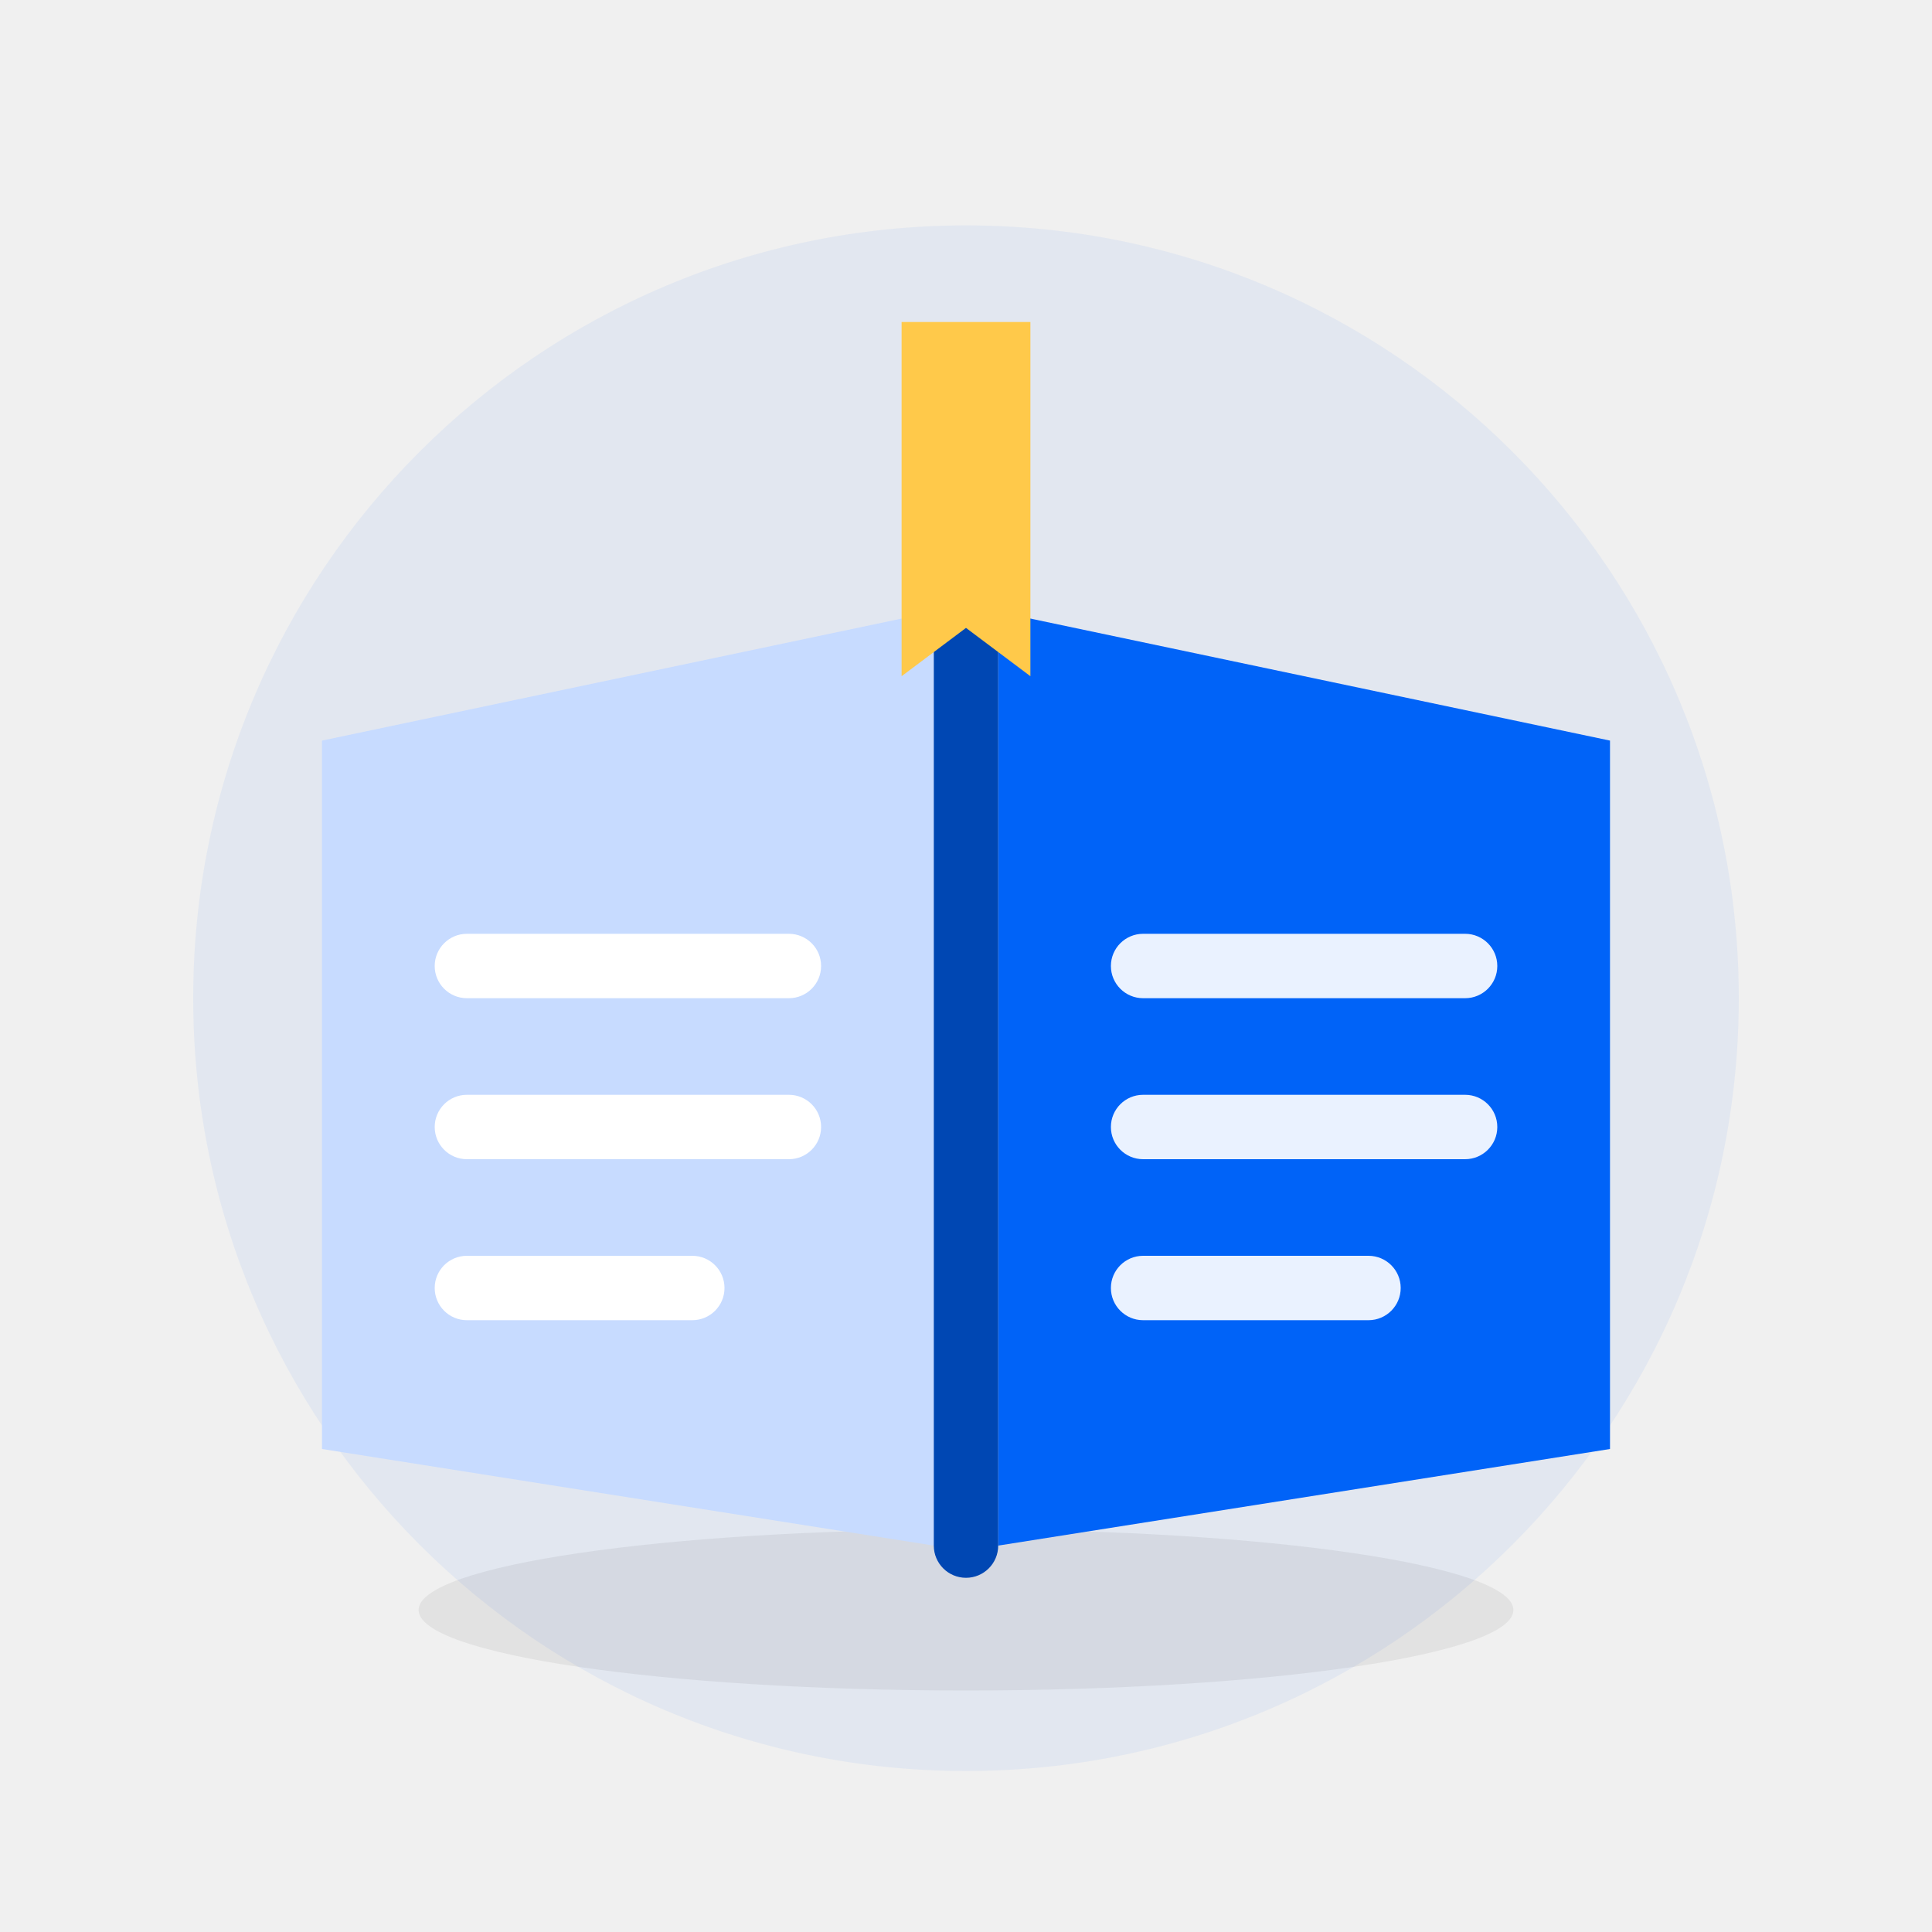
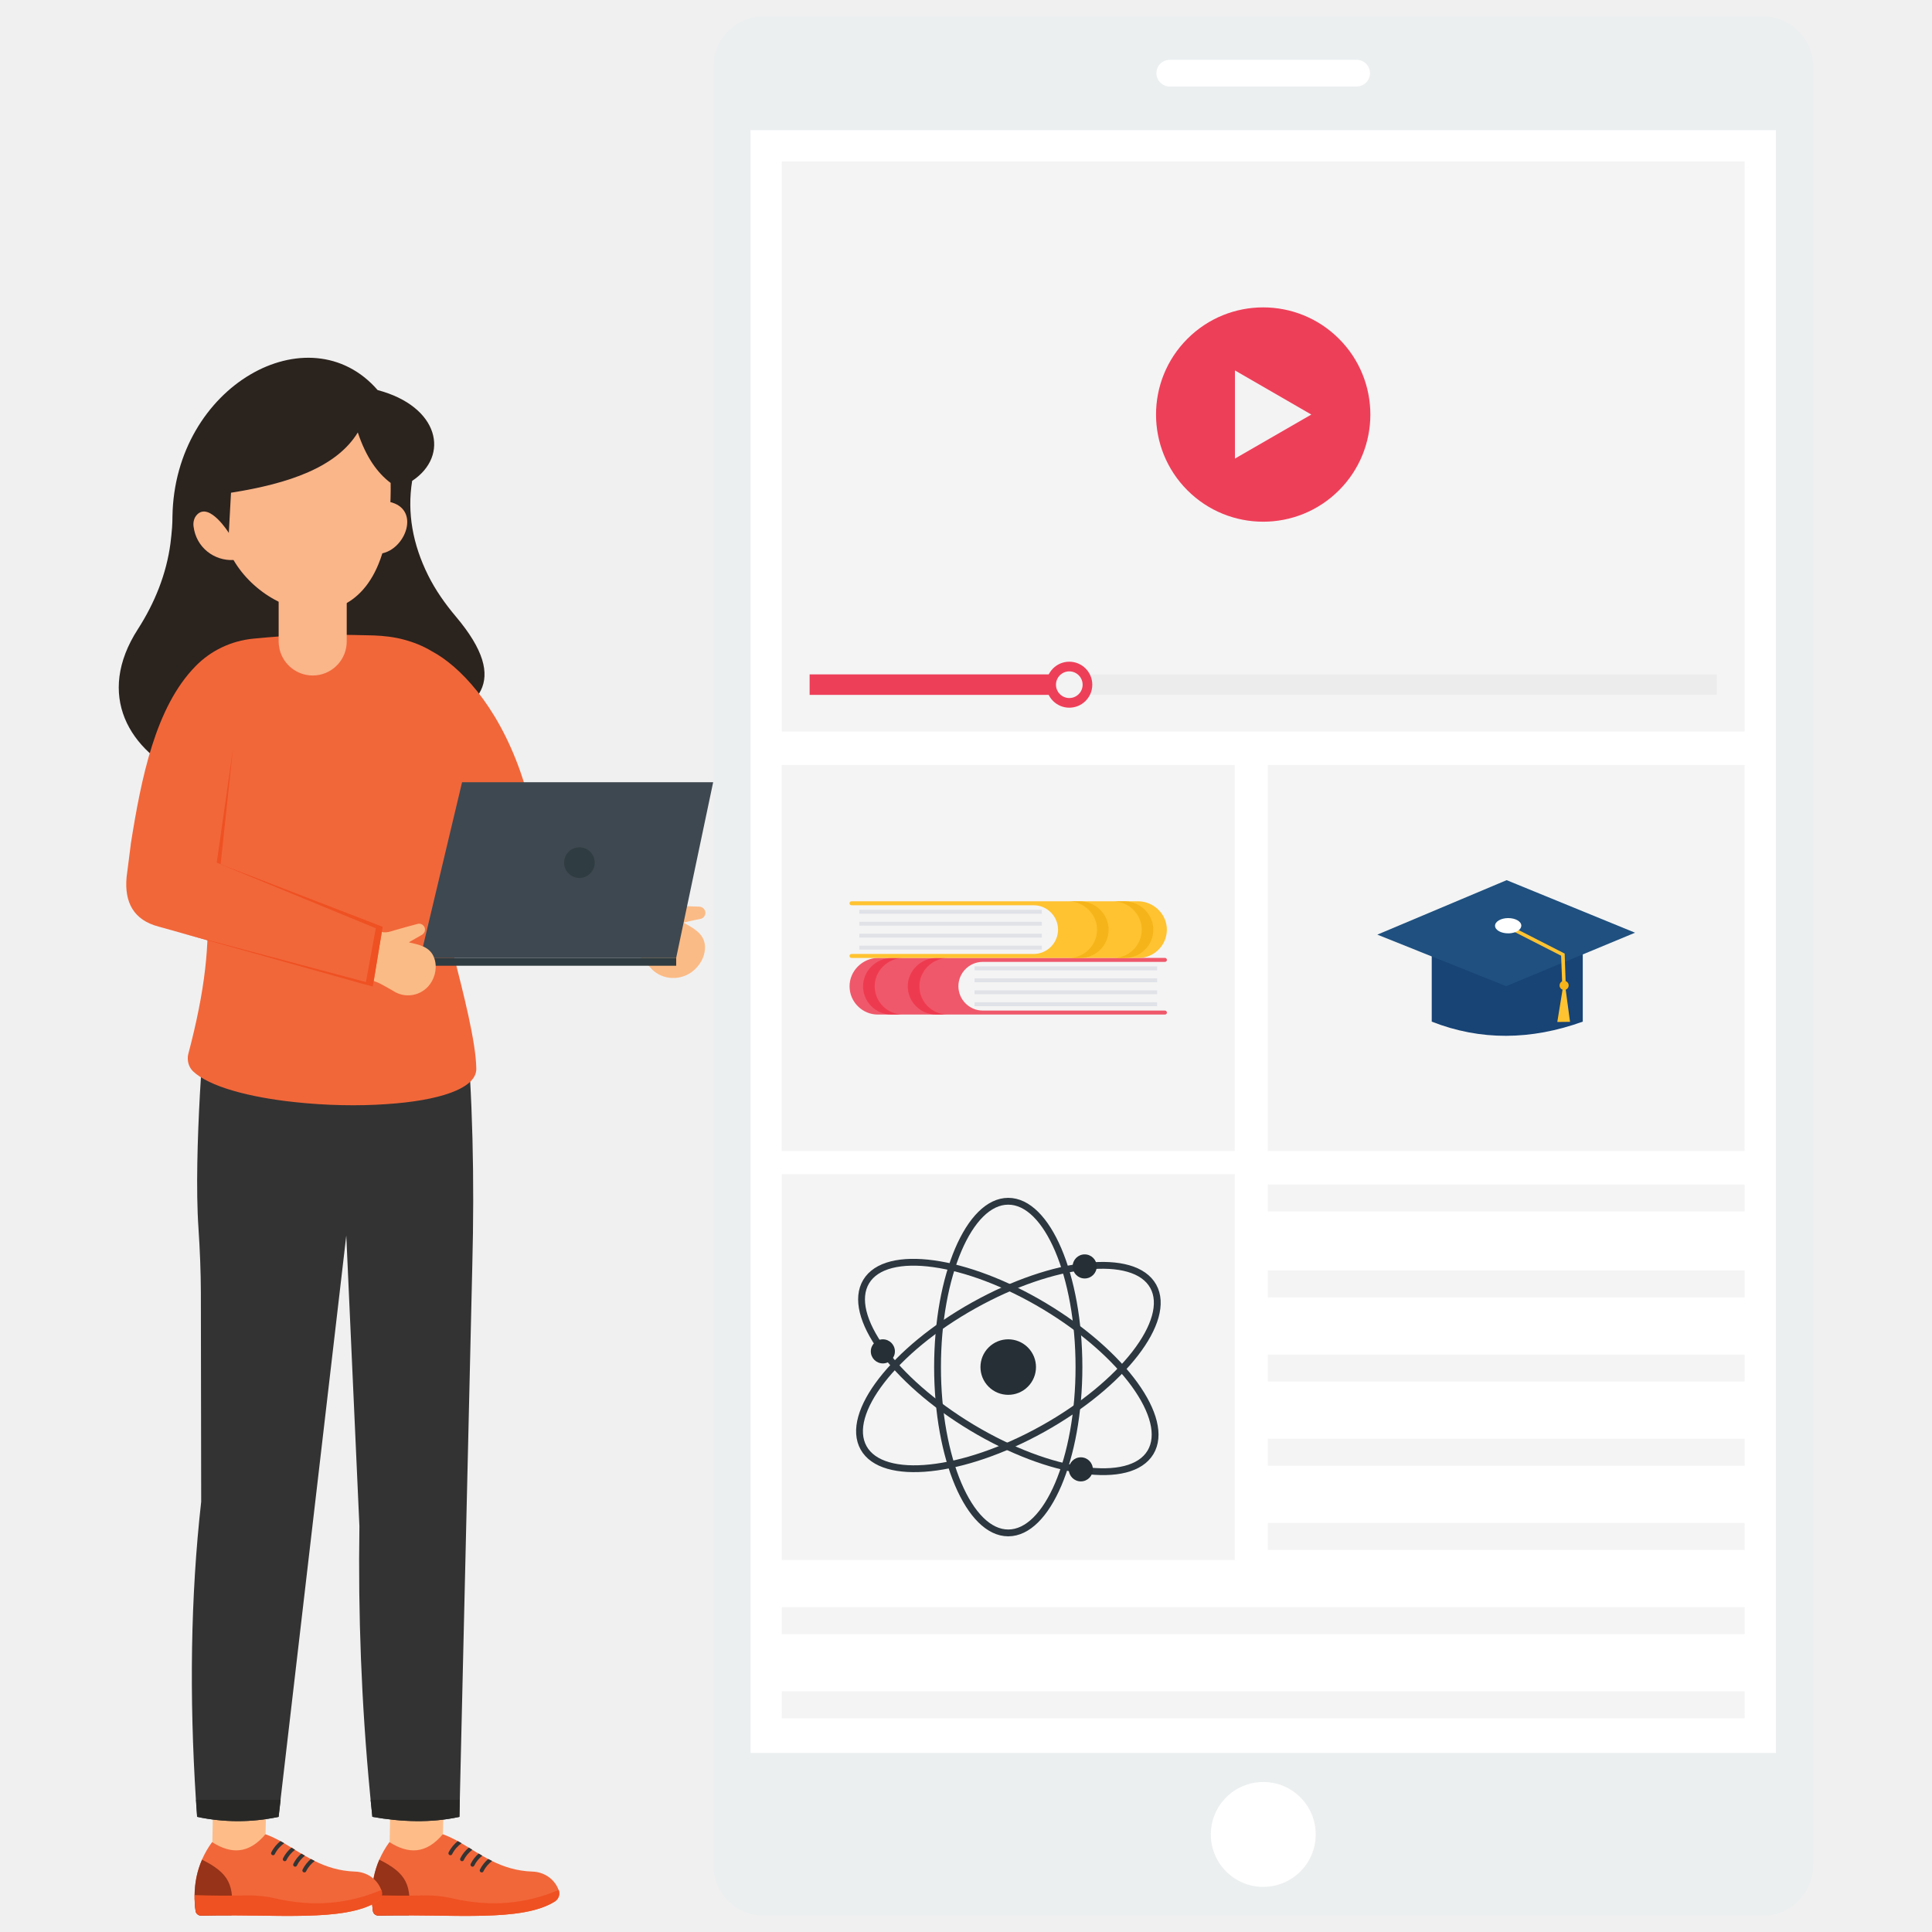
- <svg xmlns="http://www.w3.org/2000/svg" width="120" height="120" viewBox="0 0 120 120" fill="none">
-   <circle cx="60" cy="62" r="48" fill="#0063f80f" />
-   <ellipse cx="60" cy="100" rx="34" ry="5" fill="rgba(0,0,0,0.06)" />
-   <path d="M58 38 L20 46 L20 90 L58 96 Z" fill="#C7DBFF" />
-   <rect x="27" y="58" width="24" height="4" rx="2" fill="#FFFFFF" />
-   <rect x="27" y="68" width="24" height="4" rx="2" fill="#FFFFFF" />
-   <rect x="27" y="78" width="18" height="4" rx="2" fill="#FFFFFF" />
-   <path d="M62 38 L100 46 L100 90 L62 96 Z" fill="#0063f8" />
-   <rect x="69" y="58" width="24" height="4" rx="2" fill="#EAF2FF" />
-   <rect x="69" y="68" width="24" height="4" rx="2" fill="#EAF2FF" />
-   <rect x="69" y="78" width="18" height="4" rx="2" fill="#EAF2FF" />
-   <rect x="58" y="36" width="4" height="62" rx="2" fill="#0047B3" />
-   <path d="M56 20h8v22l-4-3-4 3z" fill="#FFC94A" />
+ <svg xmlns="http://www.w3.org/2000/svg" xml:space="preserve" id="Layer_1" x="0" y="0" style="enable-background:new 0 0 3000 3000" version="1.1" viewBox="0 0 3000 3000">
+   <g>
+     <g>
+       <path d="M2736.8,2975H1186.3c-43.5,0-78.8-35.3-78.8-78.8V103.8c0-43.5,35.3-78.8,78.8-78.8h1550.6    c43.5,0,78.8,35.3,78.8,78.8v2792.3C2815.6,2939.7,2780.3,2975,2736.8,2975z" style="fill:#eceff0" />
+       <rect width="1592.1" height="2519.9" x="1165.5" y="202.1" style="fill:#fff" />
+       <path d="M1816.4,134.3c-11.4,0-20.7-9.3-20.7-20.7s9.3-20.7,20.7-20.7h290.2c11.4,0,20.7,9.3,20.7,20.7    s-9.3,20.7-20.7,20.7H1816.4z" style="fill:#fff" />
+       <path d="M2043,2848.5c0,45-36.5,81.4-81.4,81.4c-45,0-81.4-36.5-81.4-81.4c0-45,36.5-81.4,81.4-81.4    C2006.5,2767,2043,2803.5,2043,2848.5z" style="fill:#fff" />
+     </g>
+     <g>
+       <g>
+         <g>
+           <polygon points="686.6 2892.2 604.4 2894.3 606.7 2772.5 689.6 2772.5" style="fill:#febd88" />
+           <g>
+             <path d="M861.6,2952.6c-44.5,28-128.6,22.1-226.8,21.6c-15.4-0.1-31.2,0-47.2,0.3c-4.4,0.1-8.1-3.1-8.6-7.4       c-1.1-8.2-1.6-16.4-1.5-24.4c0.2-18.9,3.8-37.3,11.5-55c4.1-9.3,9.2-18.4,15.7-27.3c29.2,18.6,56.7,19,82.9-12.2       c8,2.8,15.6,6.5,23.2,10.7c1.9,1.1,3.9,2.1,5.8,3.3c3.7,2.1,7.5,4.4,11.2,6.7c1.8,1.1,3.7,2.3,5.5,3.4c3.2,2,6.4,4,9.8,5.9l0,0       c1.8,1.1,3.7,2.2,5.6,3.3c3,1.7,6.1,3.4,9.2,5.1c2,1.1,4,2.1,6,3.1c18,8.9,38.3,15.7,63.1,16.5c17.8,0.6,33.9,11.3,40.2,28       c0,0.1,0.1,0.2,0.1,0.3l0.1,0.1C870.1,2941.3,867.6,2948.8,861.6,2952.6z" style="fill:#f1673a" />
+             <path d="M634.8,2974.2c-15.4-0.1-31.2,0-47.2,0.3c-4.4,0.1-8.1-3.1-8.6-7.4c-1.1-8.2-1.6-16.4-1.5-24.4       c0.2-18.9,3.8-37.3,11.5-55C632,2909.1,639.3,2927.5,634.8,2974.2z" style="fill:#963318" />
+             <path d="M861.6,2952.6c-51.5,32.4-156,19.4-274,21.9c-4.3,0.1-8.1-3.1-8.6-7.4c-1.1-8.2-1.6-16.4-1.4-24.4       c26,0.9,51.7,1.1,77.2,0.5c16-0.4,32,0.9,47.5,4.5c59.1,13.7,114.1,8.9,165.3-13.1v0.1C870.1,2941.3,867.6,2948.8,861.6,2952.6       z" style="fill:#ef5122" />
+             <g>
+               <g>
+                 <path d="M716.7,2862.1c-5.4,4-10.9,9.5-14.6,17c-0.5,1.1-1.6,1.7-2.7,1.7c-0.5,0-1-0.1-1.4-0.3         c-1.5-0.8-2.1-2.6-1.4-4.1c3.8-7.5,9-13.3,14.3-17.6C712.9,2859.9,714.8,2861,716.7,2862.1z" style="fill:#343433" />
+               </g>
+               <g>
+                 <path d="M733.4,2872.3c-4.9,3.9-9.9,9.1-13.3,16.1c-0.5,1.1-1.6,1.7-2.7,1.7c-0.4,0-0.9-0.1-1.3-0.3         c-1.5-0.8-2.1-2.6-1.4-4.1c3.5-7.1,8.3-12.6,13.3-16.8C729.7,2870,731.6,2871.1,733.4,2872.3z" style="fill:#343433" />
+               </g>
+               <g>
+                 <path d="M748.9,2881.5c-4.7,3.8-9.3,8.8-12.5,15.4c-0.5,1.1-1.6,1.7-2.7,1.7c-0.5,0-0.9-0.1-1.4-0.3         c-1.5-0.8-2.1-2.6-1.4-4.1c3.3-6.7,7.7-11.9,12.4-16l0,0C745.1,2879.3,747,2880.4,748.9,2881.5z" style="fill:#343433" />
+               </g>
+             </g>
+             <g>
+               <g>
+                 <path d="M764.1,2889.7c-5,3.9-10,9.1-13.4,16.1c-0.5,1.1-1.6,1.7-2.7,1.7c-0.5,0-0.9-0.1-1.4-0.3         c-1.5-0.8-2.1-2.6-1.4-4.1c3.4-6.9,8.1-12.3,12.9-16.5C760.1,2887.7,762.1,2888.7,764.1,2889.7z" style="fill:#343433" />
+               </g>
+             </g>
+           </g>
+         </g>
+         <g>
+           <polygon points="411.2 2892.2 329.1 2894.3 331.4 2772.5 414.2 2772.5" style="fill:#febd88" />
+           <g>
+             <path d="M586.2,2952.6c-44.5,28-128.6,22.1-226.8,21.6c-15.4-0.1-31.2,0-47.2,0.3c-4.4,0.1-8.1-3.1-8.6-7.4       c-1.1-8.2-1.6-16.4-1.5-24.4c0.2-18.9,3.8-37.3,11.5-55c4.1-9.3,9.2-18.4,15.7-27.3c29.2,18.6,56.7,19,82.9-12.2       c8,2.8,15.6,6.5,23.2,10.7c1.9,1.1,3.9,2.1,5.8,3.3c3.7,2.1,7.5,4.4,11.2,6.7c1.8,1.1,3.7,2.3,5.5,3.4c3.2,2,6.4,4,9.8,5.9l0,0       c1.8,1.1,3.7,2.2,5.6,3.3c3,1.7,6.1,3.4,9.2,5.1c2,1.1,4,2.1,6,3.1c18,8.9,38.3,15.7,63.1,16.5c17.8,0.6,33.9,11.3,40.2,28       c0,0.1,0.1,0.2,0.1,0.3l0.1,0.1C594.8,2941.3,592.3,2948.8,586.2,2952.6z" style="fill:#f1673a" />
+             <path d="M359.5,2974.2c-15.4-0.1-31.2,0-47.2,0.3c-4.4,0.1-8.1-3.1-8.6-7.4c-1.1-8.2-1.6-16.4-1.5-24.4       c0.2-18.9,3.8-37.3,11.5-55C356.6,2909.1,363.9,2927.5,359.5,2974.2z" style="fill:#963318" />
+             <path d="M586.3,2952.6c-51.5,32.4-156,19.4-274,21.9c-4.3,0.1-8.1-3.1-8.6-7.4c-1.1-8.2-1.6-16.4-1.4-24.4       c26,0.9,51.7,1.1,77.2,0.5c16-0.4,32,0.9,47.5,4.5c59.1,13.7,114.1,8.9,165.3-13.1v0.1C594.8,2941.3,592.3,2948.8,586.3,2952.6       z" style="fill:#ef5122" />
+             <g>
+               <g>
+                 <path d="M441.3,2862.1c-5.4,4-10.9,9.5-14.6,17c-0.5,1.1-1.6,1.7-2.7,1.7c-0.5,0-1-0.1-1.4-0.3         c-1.5-0.8-2.1-2.6-1.4-4.1c3.8-7.5,9-13.3,14.3-17.6C437.5,2859.9,439.4,2861,441.3,2862.1z" style="fill:#343433" />
+               </g>
+               <g>
+                 <path d="M458.1,2872.3c-4.9,3.9-9.9,9.1-13.3,16.1c-0.5,1.1-1.6,1.7-2.7,1.7c-0.4,0-0.9-0.1-1.3-0.3         c-1.5-0.8-2.1-2.6-1.4-4.1c3.5-7.1,8.3-12.6,13.3-16.8C454.4,2870,456.2,2871.1,458.1,2872.3z" style="fill:#343433" />
+               </g>
+               <g>
+                 <path d="M473.5,2881.5c-4.7,3.8-9.3,8.8-12.5,15.4c-0.5,1.1-1.6,1.7-2.7,1.7c-0.5,0-0.9-0.1-1.4-0.3         c-1.5-0.8-2.1-2.6-1.4-4.1c3.3-6.7,7.7-11.9,12.4-16l0,0C469.7,2879.3,471.6,2880.4,473.5,2881.5z" style="fill:#343433" />
+               </g>
+             </g>
+             <g>
+               <g>
+                 <path d="M488.7,2889.7c-5,3.9-10,9.1-13.4,16.1c-0.5,1.1-1.6,1.7-2.7,1.7c-0.5,0-0.9-0.1-1.4-0.3         c-1.5-0.8-2.1-2.6-1.4-4.1c3.4-6.9,8.1-12.3,12.9-16.5C484.7,2887.7,486.7,2888.7,488.7,2889.7z" style="fill:#343433" />
+               </g>
+             </g>
+           </g>
+         </g>
+         <g>
+           <path d="M733.4,1964.4l-19.2,821.1l-0.2,9.2l-0.6,26.5c-44.3,9.7-89.5,8-135.2,0c-0.9-8.8-1.8-17.7-2.7-26.5      c-0.3-3.1-0.6-6.1-0.9-9.2c-13.5-141.1-18.6-279.5-16.5-415.6l-20.4-451.3l-102.1,876.1l-3.1,26.5c-43,9.1-85.1,8.7-126.5,0      c-0.6-8.8-1.2-17.7-1.8-26.5c-10.2-160.2-8.4-314.9,8.2-462.8l-0.5-324.7c-0.1-33.3-1.5-66.6-3.7-99.9      c-8.2-118.4,10.6-328,10.6-328H723C734,1702,736.9,1830.8,733.4,1964.4z" style="fill:#333" />
+           <path d="M714,2794.7l-0.6,26.5c-44.3,9.7-89.5,8-135.2,0c-0.9-8.8-1.8-17.7-2.7-26.5H714z" style="fill:#282827" />
+           <path d="M435.8,2794.7l-3.1,26.5c-43,9.1-85.1,8.7-126.5,0c-0.6-8.8-1.2-17.7-1.8-26.5H435.8z" style="fill:#282827" />
+         </g>
+         <path d="M586.4,605.7C480,483.2,271,599,267.8,801.8c-0.1,5.7-0.1,11.5-0.6,17.2c-0.6,8.3-1.5,16.5-2.5,24.7     c-6.3,47.7-24.5,92.7-50.5,133.1c-65.9,102.1-14.9,190.3,78.9,231.2l364.8-77.7c82.3-28.5,137.7-69.1,49.9-173     c-16.6-19.7-31.5-40.8-43-63.9c-24-48.3-32.8-97.2-24.8-146.7C699,707.7,682,631,586.4,605.7z" style="fill:#2b231e" />
+         <g>
+           <path d="M1095.3,1418.3c0.5-5.6-3.9-10.4-9.8-10.5c-7.3-0.1-14.5-0.6-21.8-0.7c-5.9-0.1-11.8-0.2-17.8-0.4      c-5.5-0.1-11.4,0.3-16.7-1c-7.8-1.9-13.9-7-20.6-11.1c-0.2-0.1-0.4-0.3-0.7-0.4l-47.3,68.8c15,10,23.3,12.6,35.7,25.4l13,13.4      c15.5,19,44.1,22.4,64.6,7.7c13.2-9.5,21.8-25.2,20.7-41.1c-1.3-18.6-17.6-27.1-32.4-35.3c-0.3-0.2-0.3-0.7,0.1-0.8      c11.8-2.7,19.2-4.2,24.8-5.3C1091.6,1426.3,1094.9,1422.7,1095.3,1418.3z" style="fill:#fbbb86" />
+           <path d="M968.4,1472.1c-130.2-70.8-203.7-132.3-270.2-192.6c-17.3-15.7-21.9-40.9-12.1-61.3l173.5,47.4l158.1,131.4      L968.4,1472.1z" style="fill:#f1673a" />
+         </g>
+         <path d="M812.7,1377.4c-3-0.6-5.9-1.2-8.6-2.4c-32.1-11.9-68-36.8-96.9-75.2c-2.4,25.9-5.3,52-8.9,77.3     c-4.8,34.8-3.3,69.8,5.6,103.7c15.5,60.9,35.1,136.7,35.7,178.6c0.6,31.8-60.9,49.9-138.5,55c-45.2,3.3-96,2.1-142.9-3     c-70.7-7.4-133.7-24.1-158.7-48.1c-6.5-6.5-9.2-16.3-7.4-25.6c26.7-100.7,33.9-172.3,29.1-240.4     c-36.8-24.4-118.3-85.6-118.3-85.6c16.3-103.1,38.3-213.6,100.7-277.2c23.8-24.4,55.6-39.5,89.7-42.8c61.8-5.9,96.3-7.4,187.2-5     c15.7,0.6,31.5,2.4,46.7,6.5c14.6,3.9,29.1,9.5,43.4,18.1c42.5,22.6,100.4,82,137.3,186.6     C853.7,1328.1,812.7,1377.4,812.7,1377.4z" style="fill:#f1673a" />
+         <path d="M434.4,1009.2c-0.7-2.8-1.2-5.7-1.5-8.7C433.4,1003.4,433.9,1006.3,434.4,1009.2z" style="fill:#febd88" />
+         <g>
+           <g>
+             <path d="M555.6,671.5c13,38.9,30.6,63,51,78.4c4.4,264.5-184.6,221.6-244,119.7c-29.7,1.5-58.1-19.1-62.1-52.5       c-0.8-6.7,1-13.6,5.8-18.3c19.3-19.1,49,28.7,49,28.7l3.4-62.4C448.9,750.9,522.7,725.4,555.6,671.5z" style="fill:#fab589" />
+             <path d="M604.4,779.2c49.8,10.8,25.3,74.7-13,80.4L604.4,779.2z" style="fill:#fab589" />
+           </g>
+           <path d="M538.4,920.9V996c0,1.5-0.1,3-0.2,4.5c-2.2,27.1-24.9,48.4-52.6,48.4c-24.6,0-45.3-16.9-51.2-39.6l0,0      c-0.5-2.9-1-5.8-1.5-8.7c0,0,0,0,0-0.1c-0.1-1.4-0.2-2.9-0.2-4.4V921h105.7V920.9z" style="fill:#fab589" />
+         </g>
+         <g>
+           <polygon points="538.4 1499.6 1050 1499.6 1050 1487.3 542.7 1487.3" style="fill:#2f3c41" />
+           <polygon points="652.6 1487.3 1050 1487.3 1107.4 1214.6 717.5 1214.6" style="fill:#3e4850" />
+           <circle cx="899.7" cy="1339.5" r="23.8" style="fill:#2f3c41" />
+         </g>
+         <polygon points="336.5 1339.7 361.9 1161.8 342.6 1342" style="fill:#ef5122" />
+       </g>
+       <g>
+         <path d="M659.7,1441.4c-1.2-5.1-6.4-8.2-11.4-6.7c-6.3,1.8-12.7,3.3-19,5.1c-5.1,1.5-10.3,2.9-15.4,4.4     c-4.7,1.3-9.7,3.3-14.7,3.5c-7.3,0.3-14-2.6-20.9-4.4c-0.2-0.1-0.5-0.1-0.7-0.2l-20.8,73.6c15.8,4.9,23.7,5,38.1,13.1l15.1,8.5     c18.9,12.8,44.4,8.3,57.8-10.2c8.6-11.9,11.5-28.2,5.9-41.9c-6.5-16.2-23-19.3-38.1-22.7c-0.4-0.1-0.4-0.5-0.1-0.7     c9.4-5.5,15.4-8.8,19.8-11.3C658.8,1449.4,660.6,1445.3,659.7,1441.4z" style="fill:#fbbb86" />
+         <path d="M328.8,1336.7l265.4,102.4l-15.3,92.7l-332.7-93c-38.5-10.1-53.3-37.4-49.6-77c0.1-1,6.4-50.1,6.4-50.1     L328.8,1336.7z" style="fill:#f1673a" />
+         <polygon points="568.2 1524.9 276 1447.1 565.1 1528.2 578.9 1531.8 594.2 1439.1 583.3 1434.9 334.2 1338.7 583.5 1441.4" style="fill:#ef5122" />
+       </g>
+     </g>
+     <g>
+       <g>
+         <rect width="1495.1" height="885.4" x="1214" y="250.6" style="fill:#f4f4f4" />
+         <g>
+           <circle cx="1961.5" cy="643.7" r="166.4" style="fill:#ee3f59" transform="rotate(-45.001 1961.502 643.726)" />
+           <polygon points="2036.2 643.7 1917.6 575.2 1917.6 712.1" style="fill:#f3f3f3" />
+         </g>
+       </g>
+       <g>
+         <rect width="1408.6" height="31.8" x="1257.2" y="1047.2" style="fill:#ececec" />
+         <rect width="403.2" height="31.8" x="1257.2" y="1047.2" style="fill:#ee3f59" />
+         <circle cx="1660.4" cy="1063.2" r="35.7" style="fill:#ee3f59" />
+         <path d="M1660.4,1083.9c-11.4,0-20.7-9.3-20.7-20.7c0-11.4,9.3-20.7,20.7-20.7c11.4,0,20.7,9.3,20.7,20.7     S1671.8,1083.9,1660.4,1083.9z" style="fill:#f3f3f3" />
+       </g>
+     </g>
+     <rect width="740.4" height="41.9" x="1968.7" y="1839.3" style="fill:#f4f4f4" />
+     <rect width="740.4" height="41.9" x="1968.7" y="1972.7" style="fill:#f4f4f4" />
+     <rect width="740.4" height="41.9" x="1968.7" y="2103.4" style="fill:#f4f4f4" />
+     <rect width="740.4" height="41.9" x="1968.7" y="2234.1" style="fill:#f4f4f4" />
+     <rect width="740.4" height="41.9" x="1968.7" y="2364.9" style="fill:#f4f4f4" />
+     <rect width="1495.1" height="41.9" x="1214" y="2495.6" style="fill:#f4f4f4" />
+     <rect width="1495.1" height="41.9" x="1214" y="2626.3" style="fill:#f4f4f4" />
+     <rect width="740.2" height="599.3" x="1968.7" y="1187.9" style="fill:#f4f4f4" />
+     <rect width="703.4" height="599.3" x="1213.9" y="1187.9" style="fill:#f4f4f4" />
+     <rect width="703.3" height="599.2" x="1214" y="1823.2" style="fill:#f4f4f4" />
+     <g>
+       <g>
+         <ellipse cx="1565.8" cy="2122.8" rx="257.5" ry="109.8" style="fill:none;stroke:#2c373f;stroke-width:10.58;stroke-miterlimit:10.001" transform="rotate(-29.161 1565.673 2122.698)" />
+         <ellipse cx="1565.6" cy="2122.8" rx="109.8" ry="257.5" style="fill:none;stroke:#2c373f;stroke-width:10.58;stroke-miterlimit:10" />
+         <ellipse cx="1565.7" cy="2122.7" rx="109.8" ry="257.5" style="fill:none;stroke:#2c373f;stroke-width:10.58;stroke-miterlimit:10" transform="rotate(-59.011 1565.651 2122.644)" />
+         <circle cx="1565.6" cy="2122.8" r="43.1" style="fill:#252f35" transform="rotate(-45.001 1565.566 2122.825)" />
+       </g>
+       <circle cx="1684.3" cy="1966.5" r="18.7" style="fill:#252f35" />
+       <circle cx="1678.3" cy="2281.6" r="18.7" style="fill:#252f35" />
+       <circle cx="1370.9" cy="2098.4" r="18.7" style="fill:#252f35" />
+     </g>
+     <g>
+       <path d="M2457.7,1464.2v122.2c-80.6,29-158.9,29.7-234.5,0v-122.2H2457.7z" style="fill:#174375" />
+       <polygon points="2538.9 1448.3 2339.5 1366.7 2138.7 1451.3 2338.8 1531.4" style="fill:#1f507f" />
+       <g>
+         <path d="M2437.7,1586.7l-19.3,0.2c-0.1,0-0.2-0.1-0.2-0.2l10.8-66.3l8.9,66.1     C2437.9,1586.6,2437.9,1586.7,2437.7,1586.7z" style="fill:#ffc331" />
+         <g>
+           <g>
+             <polygon points="2425.9 1530.2 2424.1 1484 2347.8 1445.1 2350.3 1440.2 2429.6 1480.7 2431.3 1530.2" style="fill:#ffc331" />
+           </g>
+         </g>
+         <path d="M2359.7,1443.2c-3.5,3.6-10.1,6.1-17.8,6.1c-11.3,0-20.4-5.2-20.4-11.8c0-6.5,9.1-11.9,20.4-11.9     c11.3,0,20.4,5.2,20.4,11.8C2362.2,1439.5,2361.3,1441.4,2359.7,1443.2z" style="fill:#fff" />
+         <path d="M2435.8,1529.9c0.1,3.9-2.9,7.2-6.8,7.3c-3.9,0.1-7.2-2.9-7.3-6.8s2.9-7.2,6.8-7.3     C2432.4,1522.9,2435.7,1526,2435.8,1529.9z" style="fill:#f5b419" />
+       </g>
+     </g>
+     <g>
+       <g>
+         <g>
+           <path d="M1796.8,1493.7v75.6H1526c-20.8,0-37.8-17-37.8-37.8c0-20.9,17-37.8,37.8-37.8L1796.8,1493.7      L1796.8,1493.7z" style="fill:#f4f4f4" />
+           <path d="M1319.2,1531.8c0.1,12,5,22.9,12.9,30.7c8,8,18.9,12.9,31.1,12.9h445.7c0.8,0,1.6-0.3,2.2-0.9      s0.9-1.3,0.9-2.2c0-1.7-1.4-3.1-3.1-3.1H1526c-20.8,0-37.8-17-37.8-37.8s17-37.8,37.8-37.8h282.9c0.8,0,1.6-0.3,2.2-0.9      s0.9-1.3,0.9-2.2c0-1.7-1.4-3.1-3.1-3.1h-445C1339.5,1487.5,1319,1507.5,1319.2,1531.8z" style="fill:#ef586a" />
+           <path d="M1340.2,1531.8c0.1,12,5,22.9,12.9,30.7c8,8,18.9,12.9,31.1,12.9h18c-12.1,0-23.1-4.9-31.1-12.9      c-7.9-7.9-12.8-18.7-12.9-30.7c-0.2-24.4,20.4-44.3,44.7-44.3h-18C1360.6,1487.5,1340,1507.5,1340.2,1531.8z" style="fill:#ee3a4f" />
+           <path d="M1409.6,1531.8c0.1,12,5,22.9,12.9,30.7c8,8,18.9,12.9,31.1,12.9h18c-12.1,0-23.1-4.9-31.1-12.9      c-7.9-7.9-12.8-18.7-12.9-30.7c-0.2-24.4,20.4-44.3,44.7-44.3h-18C1430,1487.5,1409.4,1507.5,1409.6,1531.8z" style="fill:#ee3a4f" />
+         </g>
+         <rect width="283.5" height="6.1" x="1513.3" y="1500.6" style="fill:#e0e2e8" />
+         <g>
+           <rect width="283.5" height="6" x="1513.3" y="1537.8" style="fill:#e0e2e8" />
+         </g>
+         <g>
+           <rect width="283.5" height="6" x="1513.3" y="1519.2" style="fill:#e0e2e8" />
+         </g>
+         <g>
+           <rect width="283.5" height="6.1" x="1513.3" y="1556.3" style="fill:#e0e2e8" />
+         </g>
+       </g>
+       <g>
+         <g>
+           <path d="M1334.3,1405.8v75.6h270.8c20.8,0,37.8-17,37.8-37.8c0-20.9-17-37.8-37.8-37.8L1334.3,1405.8      L1334.3,1405.8z" style="fill:#f4f4f4" />
+           <path d="M1811.9,1443.9c-0.1,12-5,22.9-12.9,30.7c-8,8-18.9,12.9-31.1,12.9h-445.7c-0.8,0-1.6-0.3-2.2-0.9      s-0.9-1.3-0.9-2.2c0-1.7,1.4-3.1,3.1-3.1h282.9c20.8,0,37.8-17,37.8-37.8s-17-37.8-37.8-37.8h-282.9c-0.8,0-1.6-0.3-2.2-0.9      s-0.9-1.3-0.9-2.2c0-1.7,1.4-3.1,3.1-3.1h445C1791.6,1399.6,1812.1,1419.6,1811.9,1443.9z" style="fill:#ffc331" />
+           <path d="M1790.9,1443.9c-0.1,12-5,22.9-12.9,30.7c-8,8-18.9,12.9-31.1,12.9h-18c12.1,0,23.1-4.9,31.1-12.9      c7.9-7.9,12.8-18.7,12.9-30.7c0.2-24.4-20.4-44.3-44.7-44.3h18C1770.5,1399.6,1791.1,1419.6,1790.9,1443.9z" style="fill:#f5b419" />
+           <path d="M1721.5,1443.9c-0.1,12-5,22.9-12.9,30.7c-8,8-18.9,12.9-31.1,12.9h-18c12.1,0,23.1-4.9,31.1-12.9      c7.9-7.9,12.8-18.7,12.9-30.7c0.2-24.4-20.4-44.3-44.7-44.3h18C1701.2,1399.6,1721.7,1419.6,1721.5,1443.9z" style="fill:#f5b419" />
+         </g>
+         <rect width="283.5" height="6.1" x="1334.3" y="1412.7" style="fill:#e0e2e8" />
+         <g>
+           <rect width="283.5" height="6" x="1334.3" y="1449.9" style="fill:#e0e2e8" />
+         </g>
+         <g>
+           <rect width="283.5" height="6" x="1334.3" y="1431.3" style="fill:#e0e2e8" />
+         </g>
+         <g>
+           <rect width="283.5" height="6.1" x="1334.3" y="1468.4" style="fill:#e0e2e8" />
+         </g>
+       </g>
+     </g>
+   </g>
</svg>
